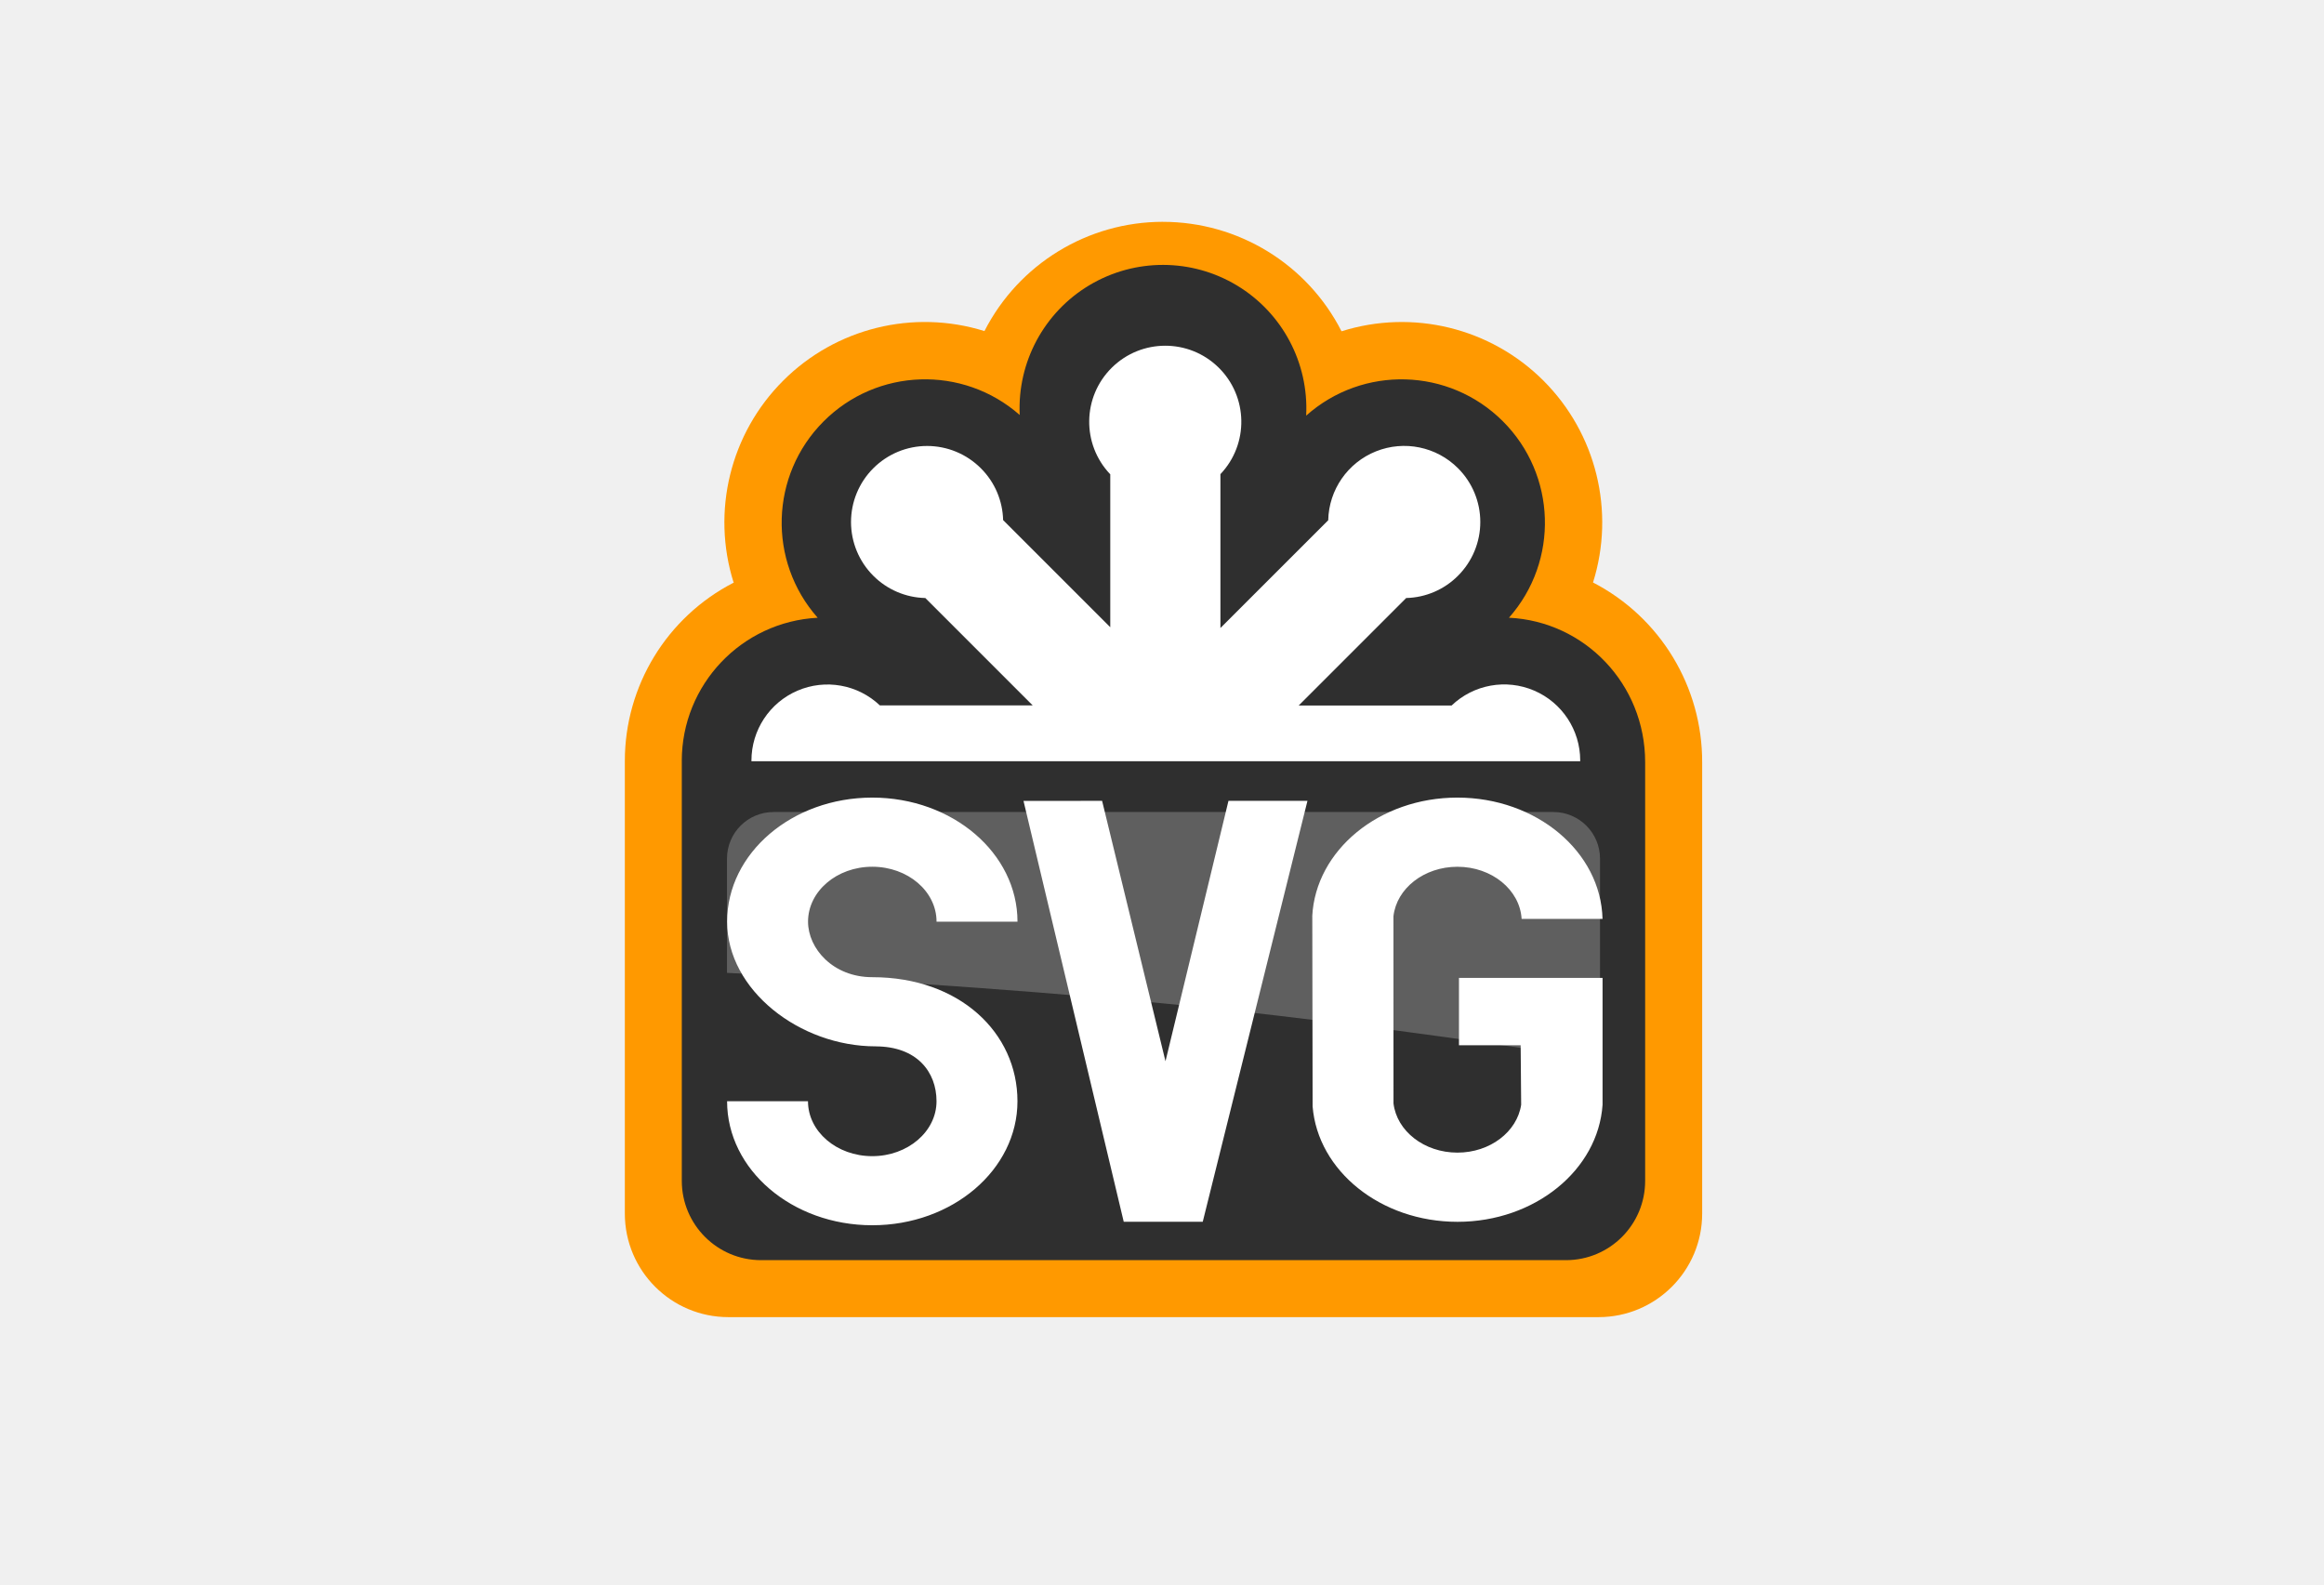
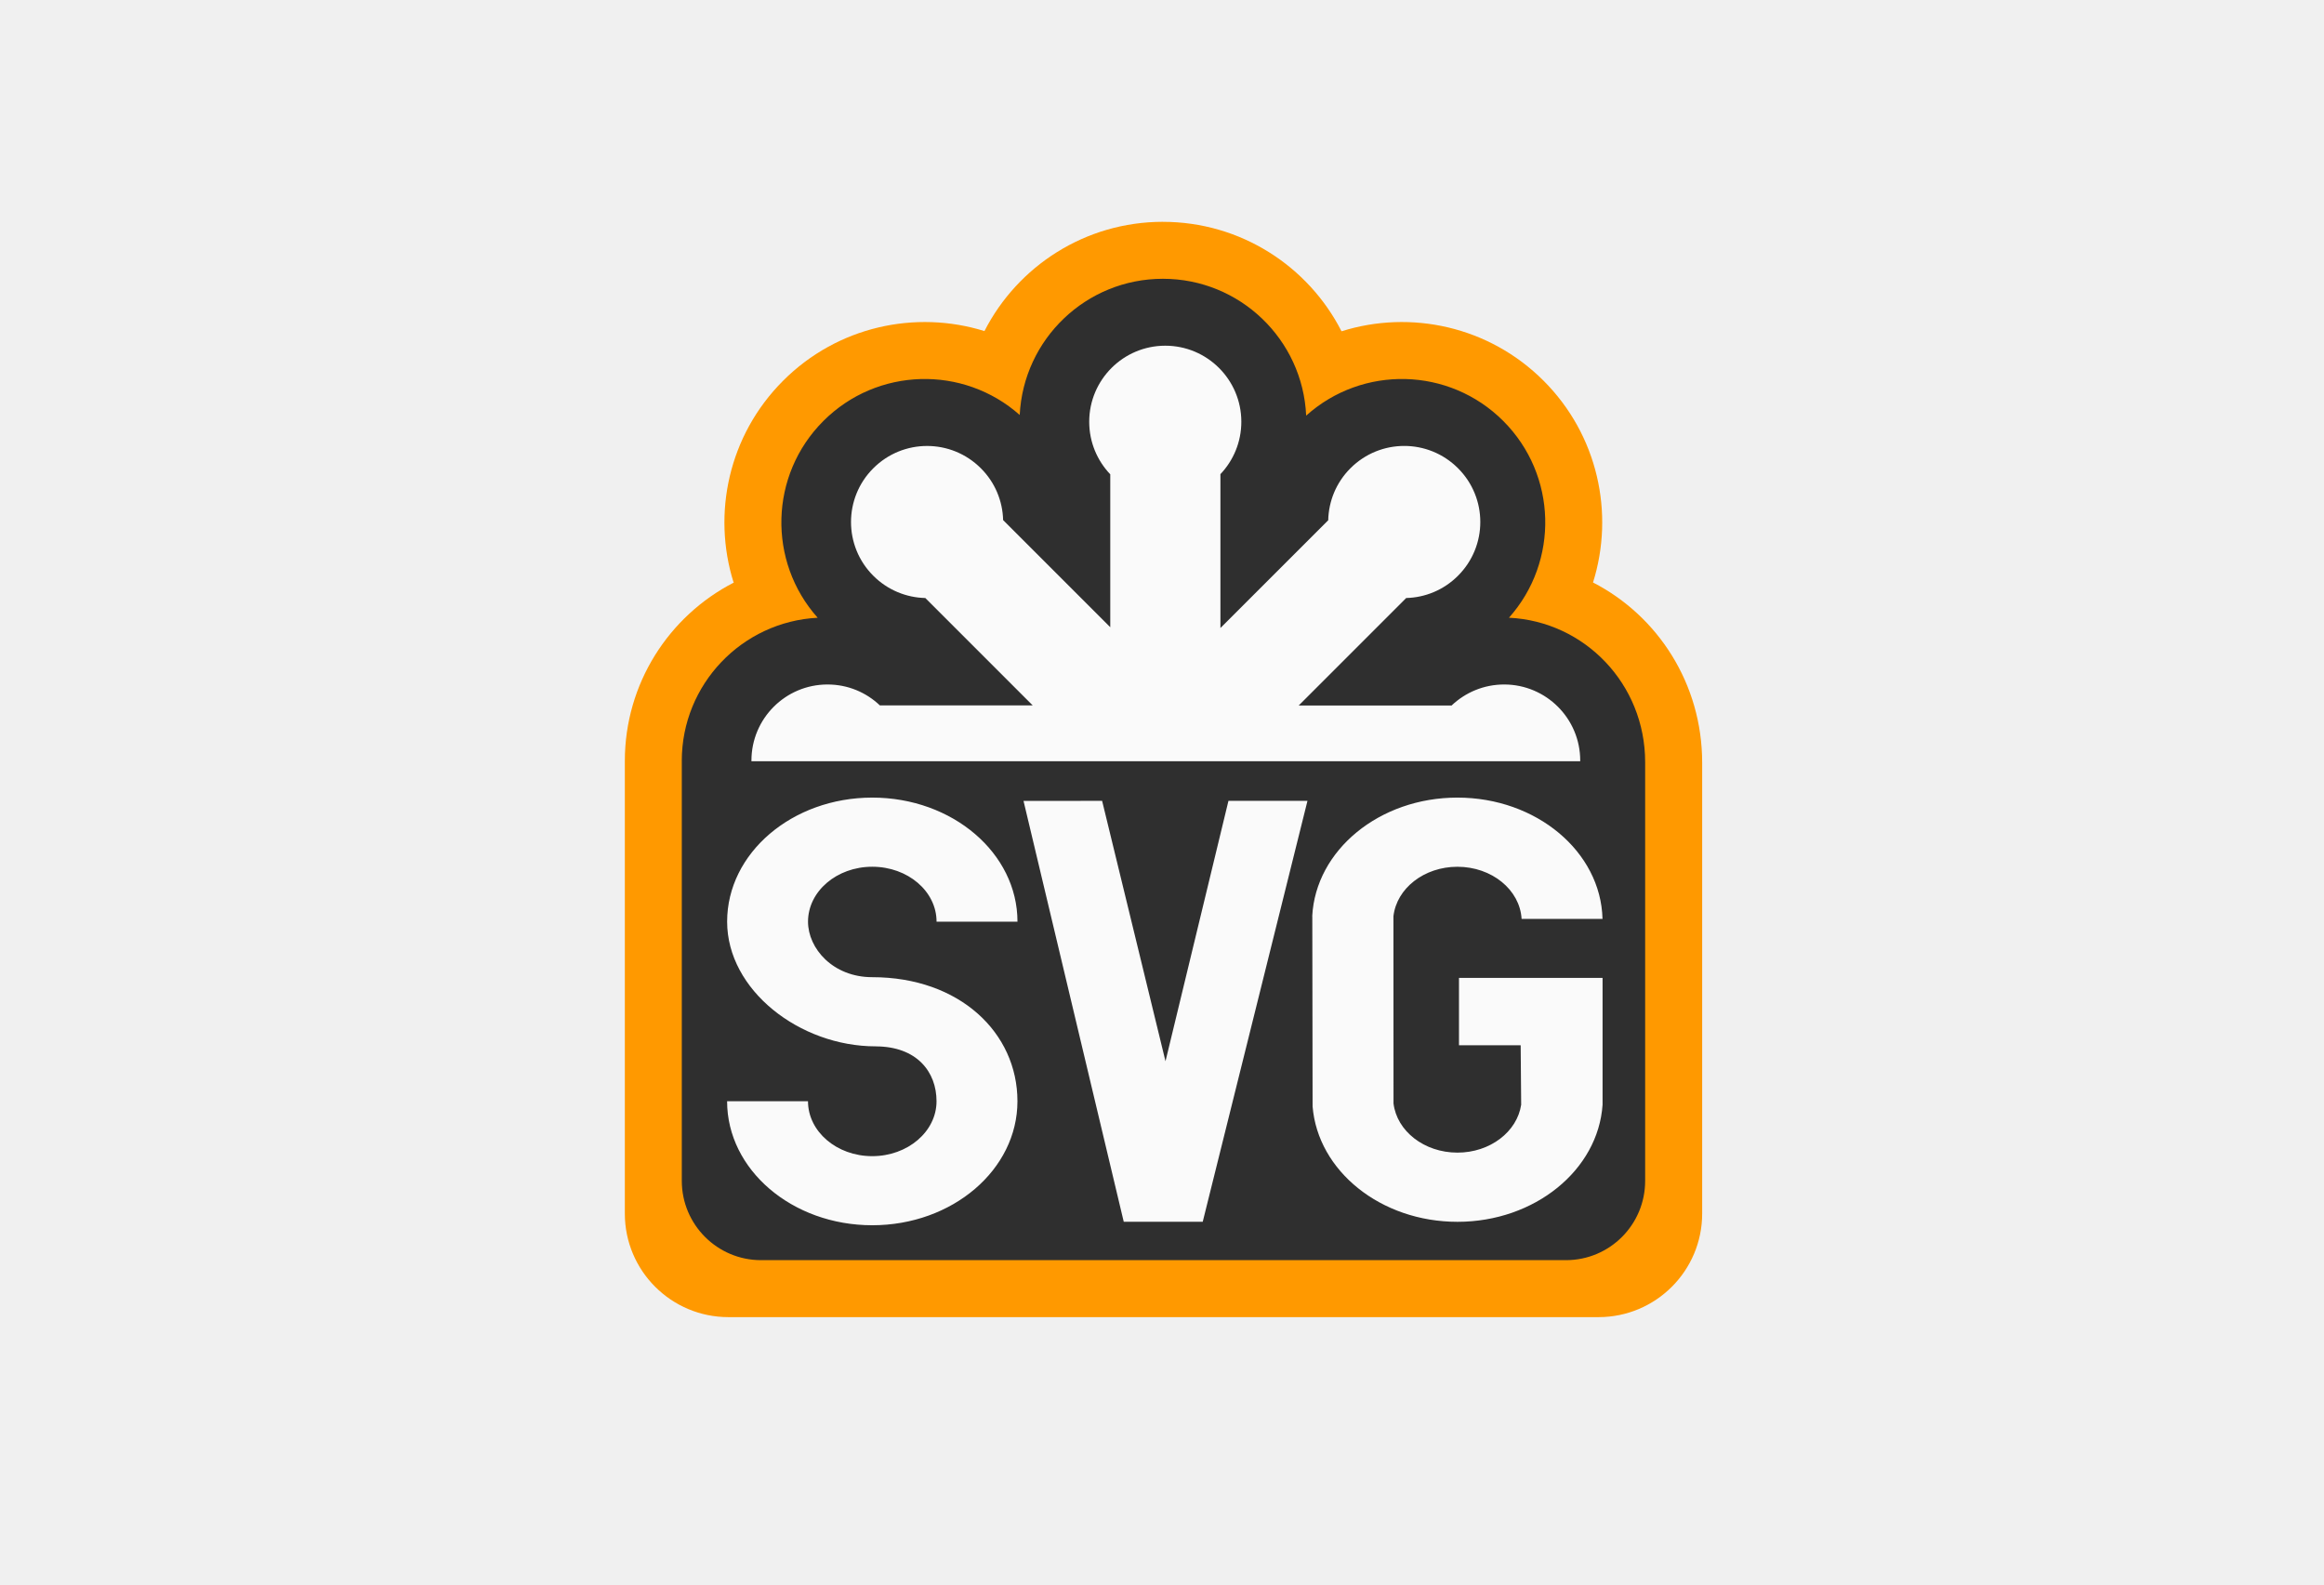
- <svg xmlns="http://www.w3.org/2000/svg" height="60" width="88">
-   <g fill="none">
-     <path d="M44.035 8.4a7.59 7.59 0 0 1 6.763 4.144 7.59 7.59 0 0 1 9.523 9.512 7.645 7.645 0 0 1 4.133 6.824v17.073a3.923 3.923 0 0 1-3.923 3.92H27.583a3.922 3.922 0 0 1-3.923-3.92V28.816a7.595 7.595 0 0 1 4.12-6.754 7.588 7.588 0 0 1 1.873-7.646 7.588 7.588 0 0 1 7.624-1.88 7.589 7.589 0 0 1 6.758-4.137zM27.79 22.056l-.01.005.005.014.004-.01.005-.01h-.004zm32.524-.002l.005.01v-.008l-.004-.002h-.002z" fill="#f90" />
-     <path d="M25.817 28.812v15.902a3.003 3.003 0 0 0 3 3.002h30.478c1.66 0 3-1.344 3-3.002V28.86c0-2.955-2.285-5.33-5.157-5.47a5.43 5.43 0 0 0-7.679-7.652 5.43 5.43 0 1 0-10.847-.025 5.43 5.43 0 0 0-7.65 7.678 5.43 5.43 0 0 0-5.146 5.422z" fill="#2f2f2f" />
-     <path d="M60.586 40.13v-7.617c0-.975-.79-1.766-1.766-1.766H29.293c-.977 0-1.765.79-1.765 1.766v4.325c3.967.187 10.083.54 16.422 1.146 5.852.56 12.122 1.45 16.636 2.145z" fill="#5f5f5f" />
-     <g fill="#fff">
-       <path d="M28.454 28.824v-.026a2.88 2.88 0 0 1 4.863-2.088h5.787l-4.066-4.066a2.869 2.869 0 0 1-1.97-.843 2.876 2.876 0 0 1 0-4.07 2.878 2.878 0 0 1 4.073 0c.544.542.825 1.25.843 1.962l4.057 4.057v-5.79a2.88 2.88 0 1 1 4.171-.006v5.826l4.082-4.08a2.878 2.878 0 0 1 4.915-1.97 2.876 2.876 0 0 1 0 4.07 2.865 2.865 0 0 1-1.963.844l-4.07 4.07h5.79a2.88 2.88 0 0 1 4.87 2.084v.026h-31.38zM33.156 39.62c-2.874 0-5.623-2.13-5.623-4.722 0-2.594 2.46-4.697 5.497-4.697s5.498 2.104 5.498 4.698h-3.065c0-1.15-1.088-2.08-2.434-2.08-1.343 0-2.432.93-2.432 2.08 0 1.014.942 2.102 2.432 2.102 3.307 0 5.498 2.103 5.498 4.697 0 2.593-2.462 4.696-5.498 4.696s-5.497-2.103-5.497-4.696h3.063c0 1.148 1.089 2.08 2.433 2.08s2.434-.932 2.434-2.08c0-1.108-.742-2.077-2.308-2.077zm5.6-9.293l3.795 15.935h2.992l3.965-15.938h-2.991l-2.385 9.86-2.4-9.86-2.975.003zm10.933 4.367c.128-2.5 2.54-4.493 5.496-4.493 2.995 0 5.432 2.047 5.496 4.592h-3.064c-.065-1.1-1.128-1.973-2.43-1.973-1.265 0-2.303.82-2.423 1.874l.002 7.088c.126 1.046 1.162 1.862 2.42 1.862 1.239 0 2.26-.79 2.414-1.813l-.019-2.253h-2.336v-2.55h5.437v4.804c-.167 2.47-2.563 4.432-5.494 4.432-2.908 0-5.289-1.93-5.485-4.37l-.012-7.198z" />
+ <svg xmlns="http://www.w3.org/2000/svg" width="88px" height="60px" viewBox="0 0 88 60" version="1.1">
+   <defs />
+   <g id="Page-1" stroke="none" stroke-width="1" fill="none" fill-rule="evenodd">
+     <g id="Artboard-Copy" transform="translate(-439, -112)" fill-rule="nonzero">
+       <g id="svg" transform="translate(462, 120)">
+         <path d="M21.035,0.4 C23.979,0.4 26.541,2.08 27.798,4.544 C30.416,3.72 33.384,4.352 35.448,6.416 C37.508,8.476 38.142,11.442 37.321,14.056 C39.783,15.322 41.454,17.899 41.454,20.88 L41.454,37.953 C41.454,40.118 39.696,41.873 37.531,41.873 L4.583,41.873 C2.417,41.873 0.66,40.118 0.66,37.953 L0.66,20.816 C0.66,17.88 2.33,15.324 4.78,14.062 C3.957,11.446 4.59,8.479 6.653,6.416 C8.709,4.359 11.665,3.724 14.277,4.536 C15.535,2.076 18.095,0.399 21.035,0.399 L21.035,0.4 Z M4.79,14.056 L4.78,14.061 L4.785,14.075 L4.789,14.065 L4.794,14.055 L4.79,14.055 L4.79,14.056 Z M37.314,14.054 L37.319,14.064 L37.319,14.056 L37.315,14.054 L37.313,14.054 L37.314,14.054 Z" id="Shape" fill="#FF9900" />
+         <path d="M2.817,20.812 L2.817,36.714 C2.817,38.37 4.161,39.716 5.817,39.716 L36.295,39.716 C37.955,39.716 39.295,38.372 39.295,36.714 L39.295,20.86 C39.295,17.905 37.01,15.53 34.138,15.39 C36.04,13.258 35.968,9.987 33.922,7.94 C31.872,5.89 28.59,5.823 26.459,7.738 C26.329,4.854 23.949,2.556 21.034,2.556 C18.127,2.556 15.754,4.841 15.612,7.713 C13.48,5.823 10.218,5.9 8.177,7.941 C6.131,9.988 6.06,13.261 7.962,15.391 C5.095,15.539 2.816,17.911 2.816,20.813 L2.817,20.812 Z" id="Shape" fill="#2F2F2F" />
+         <path d="M5.454,20.824 L5.454,20.798 C5.454,19.208 6.744,17.918 8.334,17.918 C9.104,17.918 9.801,18.218 10.317,18.71 L16.104,18.71 L12.038,14.644 C11.324,14.628 10.614,14.347 10.068,13.801 C8.943,12.678 8.943,10.854 10.068,9.731 C11.193,8.605 13.016,8.605 14.141,9.731 C14.685,10.273 14.966,10.981 14.984,11.693 L19.041,15.75 L19.041,9.96 C18.547,9.442 18.244,8.742 18.244,7.97 C18.244,6.38 19.534,5.09 21.124,5.09 C22.714,5.09 24.004,6.38 24.004,7.97 C24.004,8.74 23.702,9.438 23.212,9.954 L23.212,15.78 L27.294,11.7 C27.31,10.984 27.591,10.274 28.136,9.73 C29.261,8.604 31.084,8.604 32.209,9.73 C33.334,10.853 33.334,12.677 32.209,13.8 C31.665,14.345 30.959,14.626 30.246,14.644 L26.176,18.714 L31.966,18.714 C32.484,18.221 33.186,17.918 33.956,17.918 C35.546,17.918 36.836,19.208 36.836,20.798 L36.836,20.824 L5.456,20.824 L5.454,20.824 Z" id="Shape" fill="#FAFAFA" />
+         <g id="Group" transform="translate(4.442395, 22)" fill="#FAFAFA">
+           <path d="M5.714,9.62 C2.839,9.62 0.091,7.49 0.091,4.898 C0.091,2.304 2.551,0.201 5.588,0.201 C8.624,0.201 11.085,2.305 11.085,4.899 L8.021,4.899 C8.021,3.749 6.933,2.819 5.586,2.819 C4.244,2.819 3.154,3.749 3.154,4.899 C3.154,5.913 4.096,7.001 5.586,7.001 C8.893,7.001 11.084,9.104 11.084,11.698 C11.084,14.291 8.623,16.394 5.586,16.394 C2.55,16.394 0.09,14.291 0.09,11.698 L3.153,11.698 C3.153,12.846 4.242,13.778 5.585,13.778 C6.929,13.778 8.02,12.846 8.02,11.698 C8.02,10.59 7.278,9.621 5.712,9.621 L5.714,9.62 Z M11.314,0.327 L15.109,16.262 L18.1,16.262 L22.066,0.324 L19.074,0.324 L16.69,10.184 L14.29,0.324 L11.315,0.327 L11.314,0.327 Z M22.246,4.694 C22.375,2.194 24.786,0.201 27.743,0.201 C30.737,0.201 33.174,2.248 33.238,4.793 L30.174,4.793 C30.11,3.693 29.047,2.82 27.744,2.82 C26.48,2.82 25.442,3.64 25.321,4.694 L25.324,11.782 C25.45,12.828 26.486,13.644 27.744,13.644 C28.983,13.644 30.003,12.854 30.158,11.831 L30.139,9.578 L27.803,9.578 L27.803,7.028 L33.24,7.028 L33.24,11.832 C33.072,14.302 30.676,16.264 27.745,16.264 C24.838,16.264 22.457,14.334 22.26,11.894 L22.249,4.696 L22.246,4.694 Z" id="Shape" />
+         </g>
+       </g>
    </g>
  </g>
</svg>
